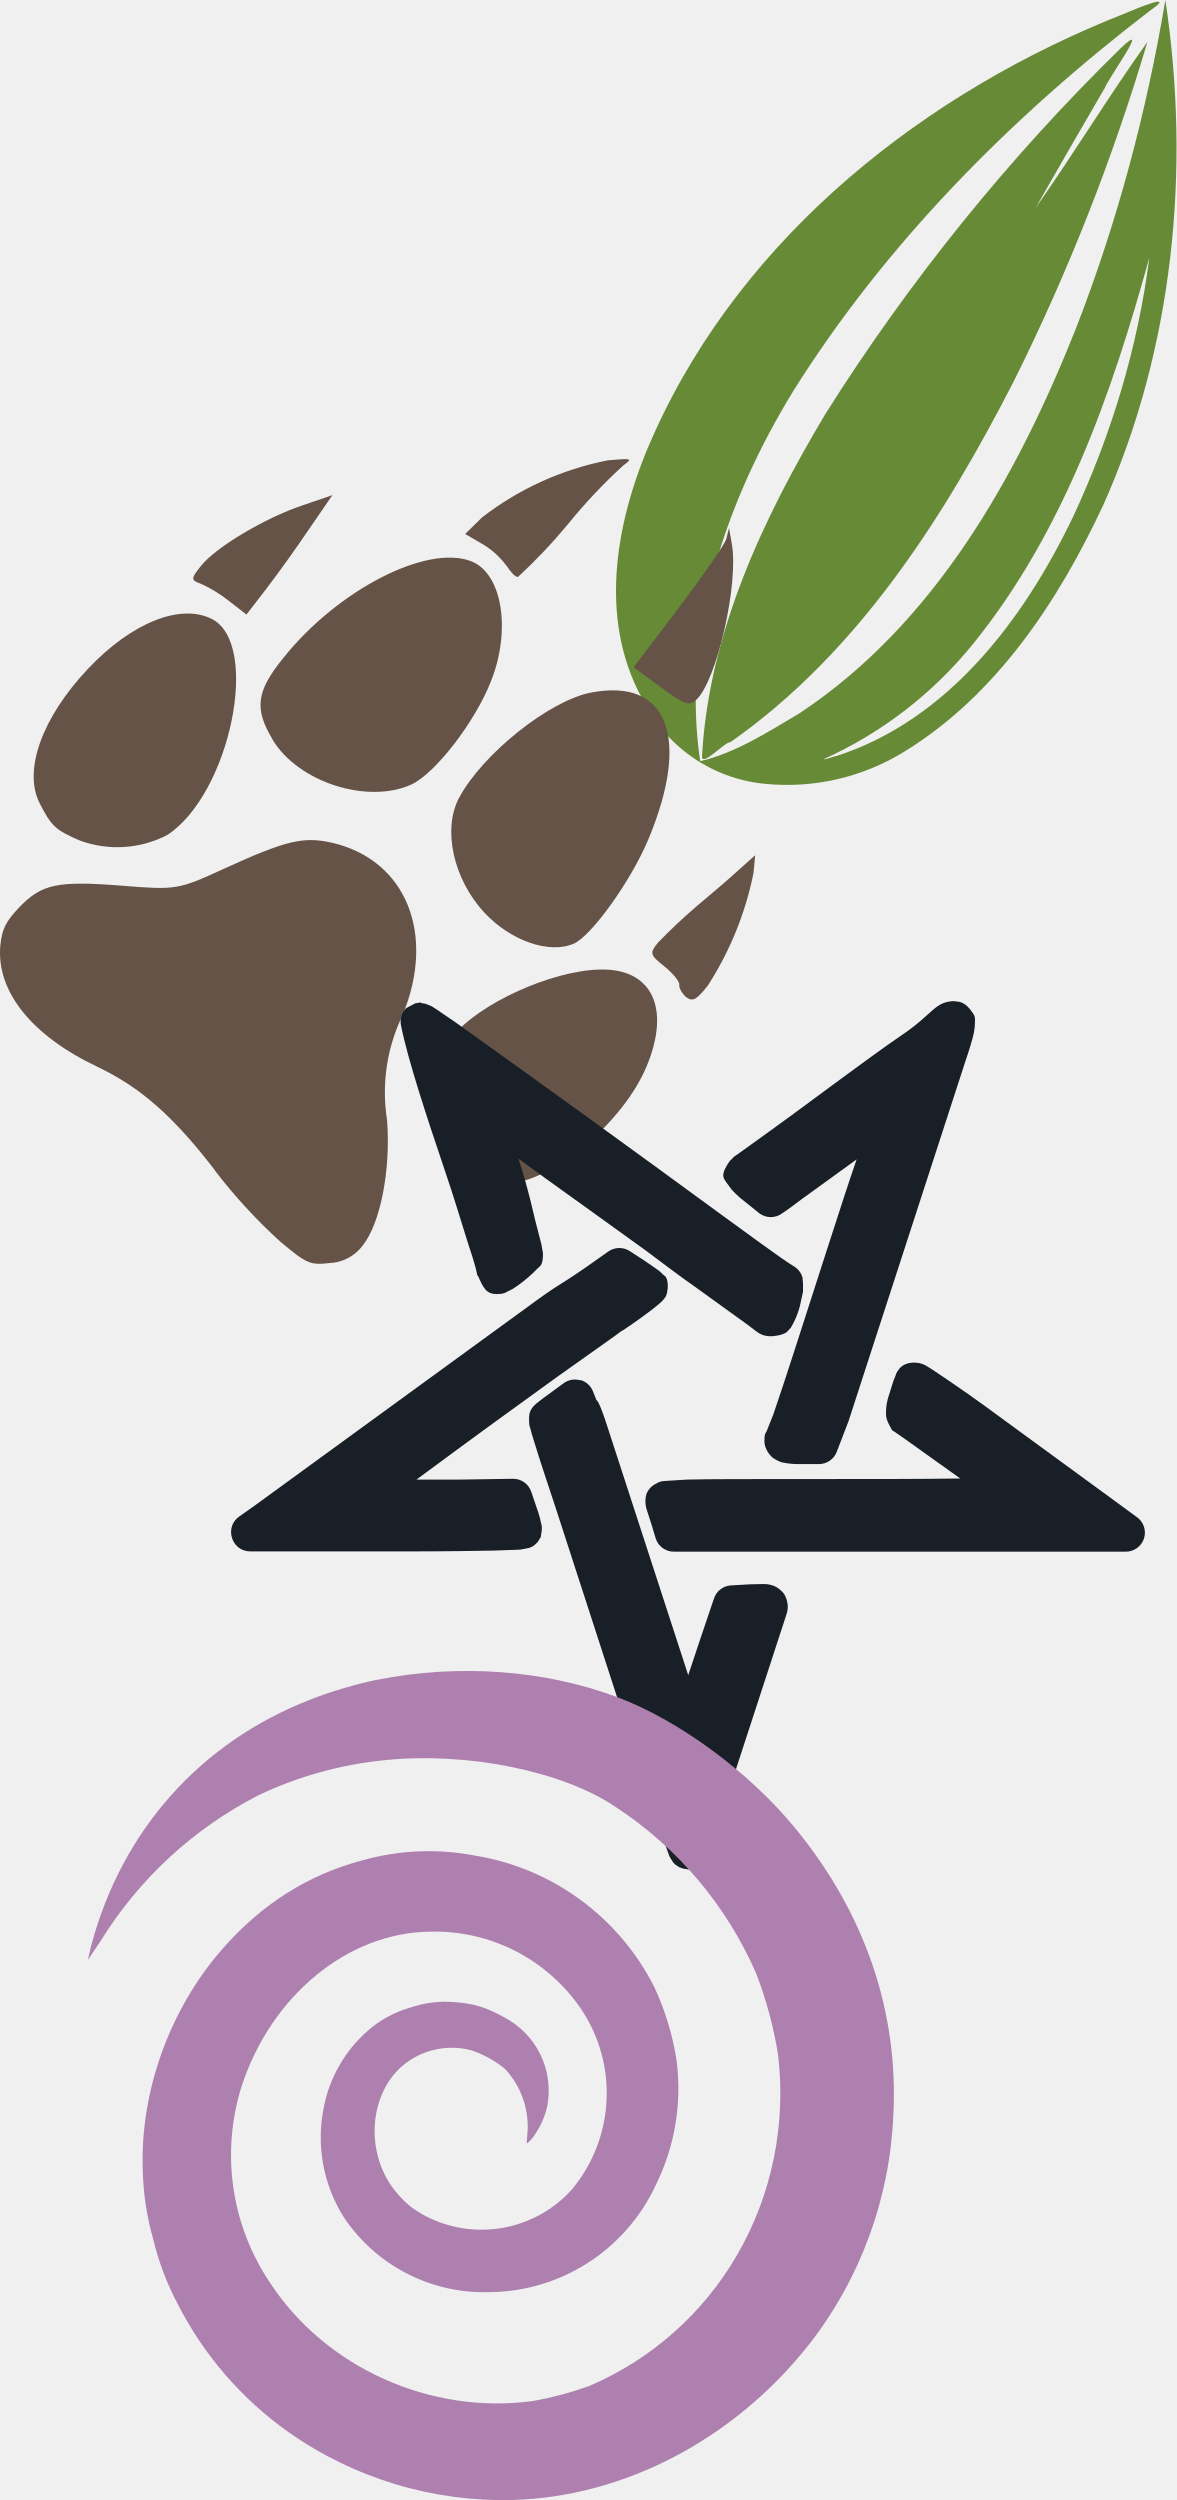
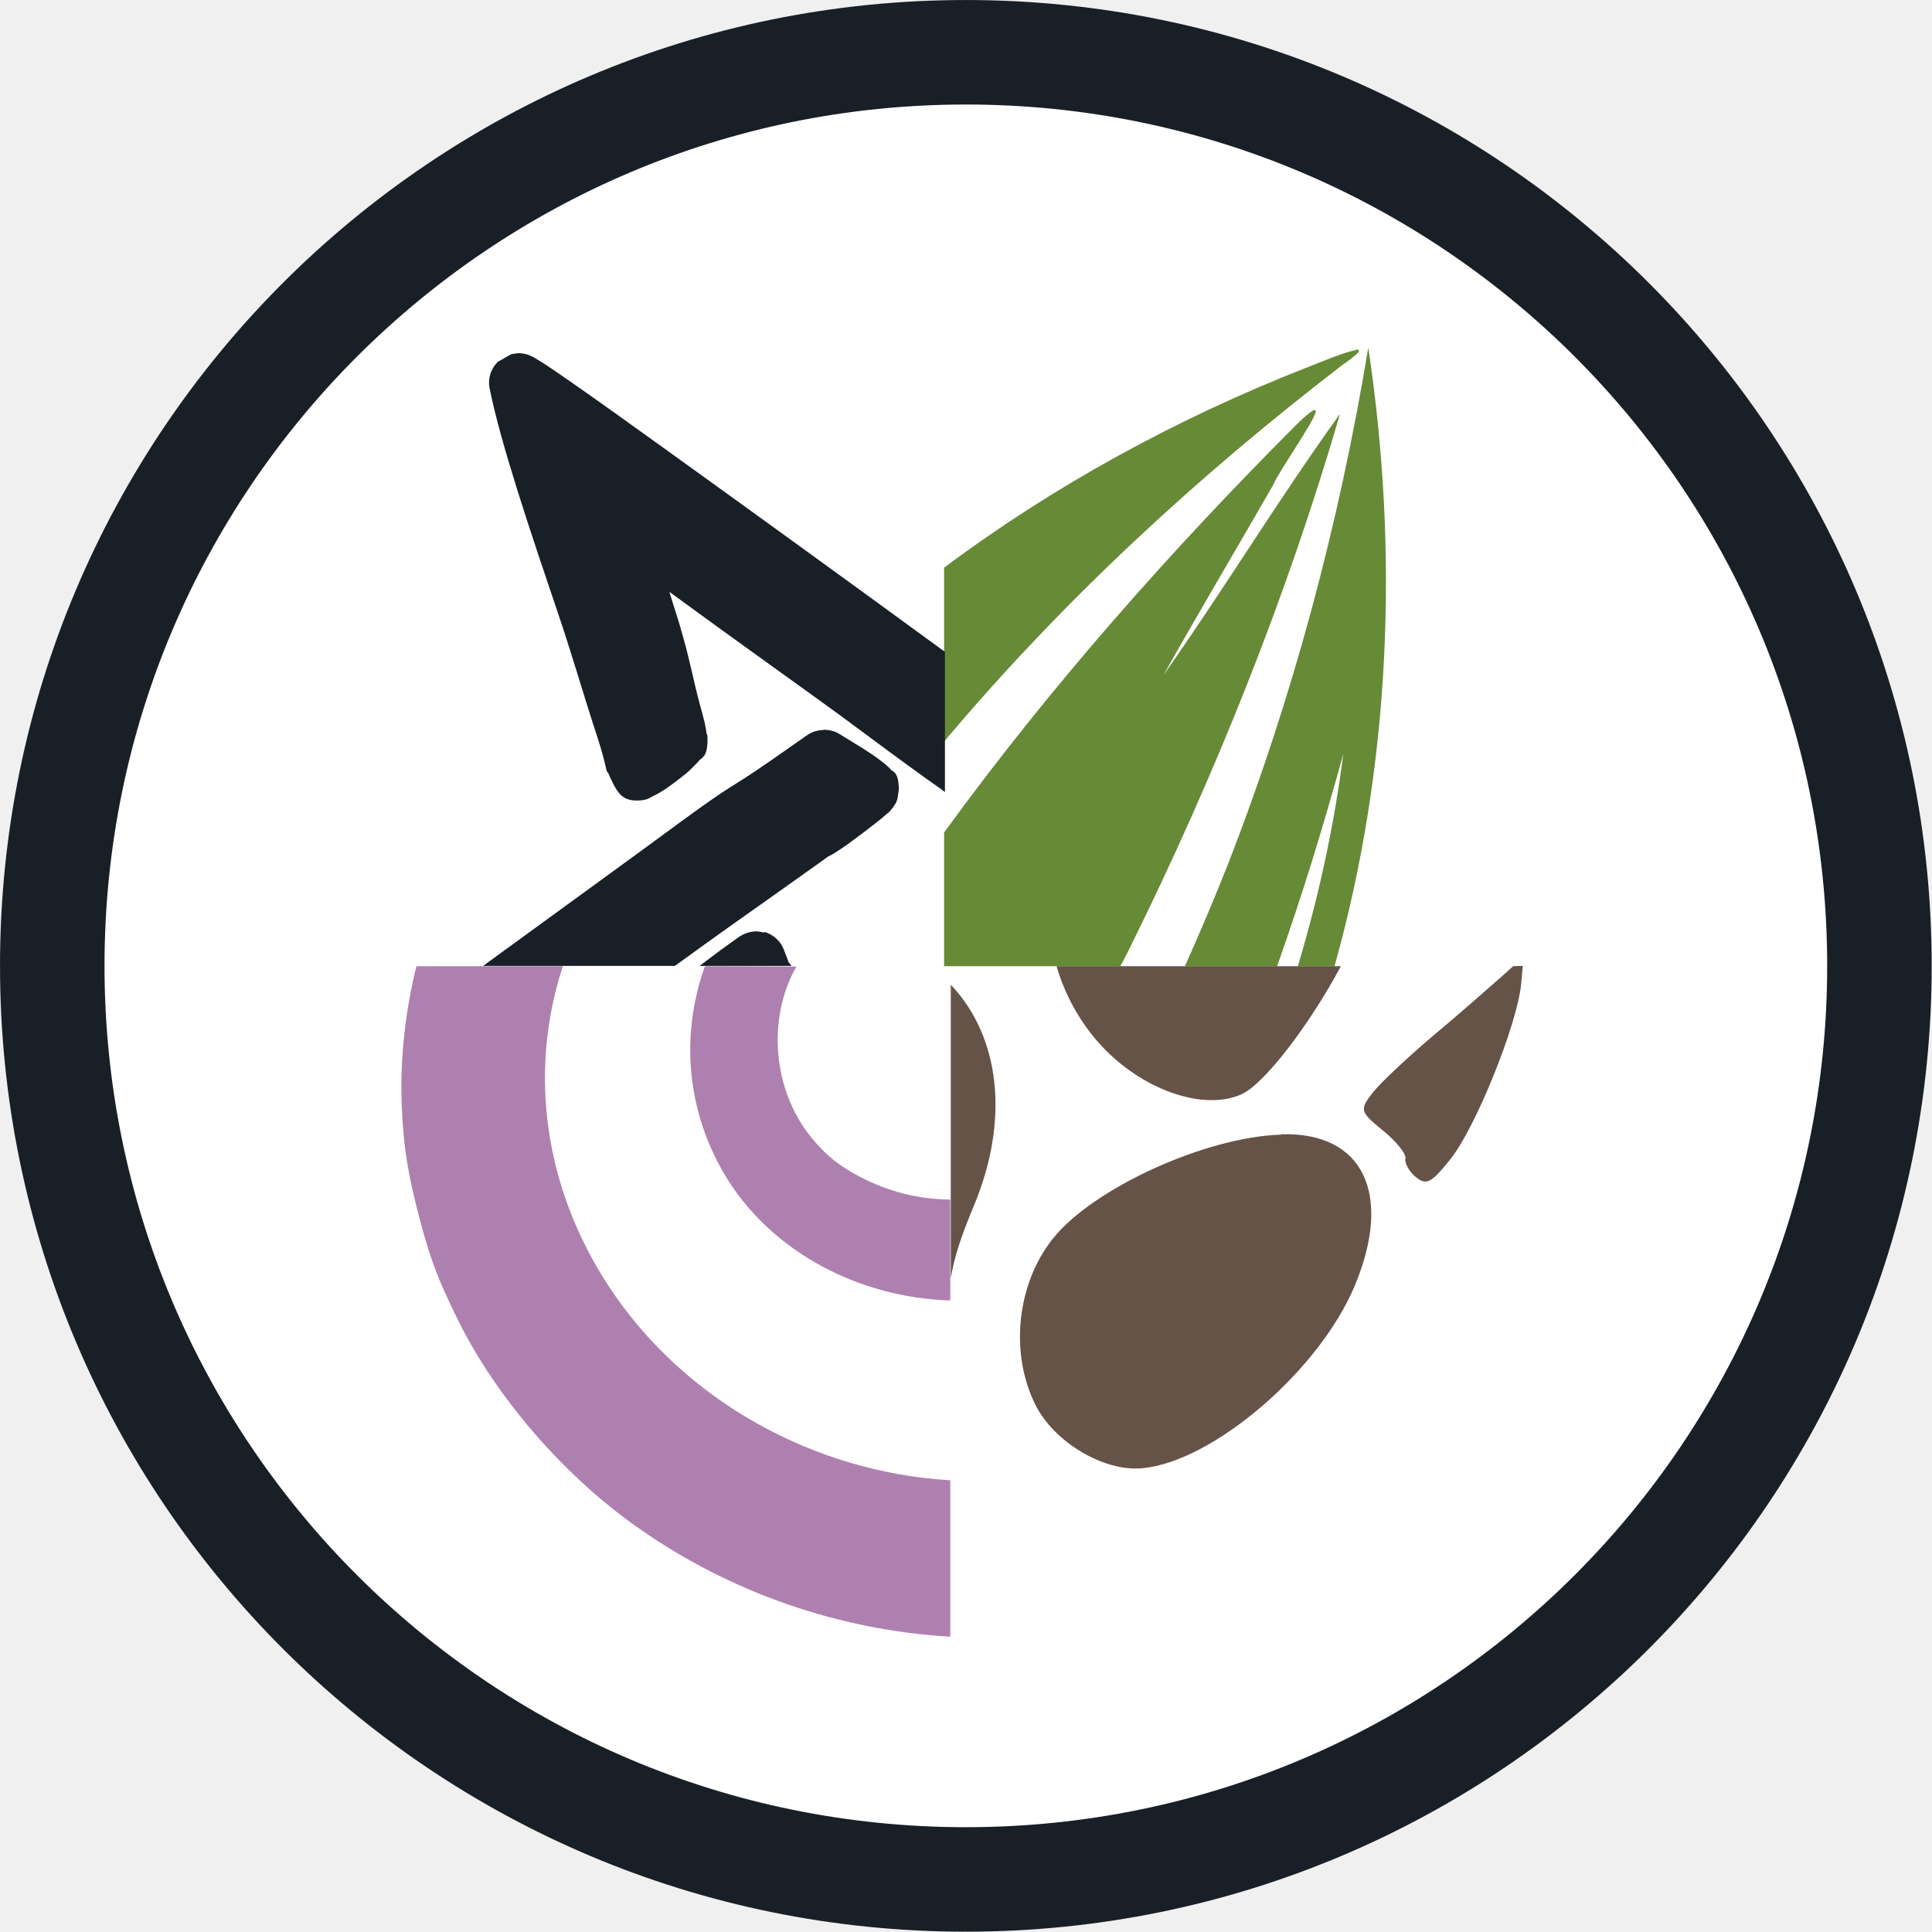
- <svg xmlns="http://www.w3.org/2000/svg" xml:space="preserve" width="16.346" height="9.19mm" viewBox="0 0 4.325 9.19">
-   <path d="M485.837 78.406a.56.56 0 0 1-.446-.309c-.171-.306-.095-.681.044-.984.33-.727.998-1.252 1.729-1.539.04-.017.197-.083.089-.008-.508.39-.967.852-1.308 1.395-.247.403-.414.885-.343 1.362.13-.03.25-.108.365-.176.498-.33.8-.871 1.016-1.414.152-.39.26-.796.329-1.208.094.623.03 1.278-.228 1.856-.165.353-.392.698-.73.906a.82.82 0 0 1-.517.119m.266-.102c.412-.133.69-.504.87-.88.14-.3.238-.622.28-.952-.138.501-.316 1.01-.648 1.42a1.5 1.5 0 0 1-.55.424c.017 0 .032-.01.048-.012m-.494-.004c.026-.451.225-.871.453-1.253a7.4 7.4 0 0 1 1.089-1.348c.108-.102-.042.103-.061.148q-.129.221-.255.442c.141-.2.268-.41.411-.61a7.7 7.7 0 0 1-.49 1.245c-.258.503-.573 1-1.044 1.33-.016-.006-.111.1-.103.046" style="fill:#678a36;fill-opacity:1;stroke-width:.025;stroke-dasharray:none" transform="translate(-483.028 -75.525)" />
-   <path d="M483.819 79.828c-.154-.2-.274-.306-.434-.382-.24-.114-.37-.276-.356-.443.006-.063.02-.09.07-.143.083-.086.141-.098.38-.079.196.016.206.014.371-.062.23-.105.293-.12.399-.096.272.063.383.336.258.636a.65.65 0 0 0-.056.384c.014.184-.025.38-.09.461a.16.16 0 0 1-.122.064c-.071.008-.083.003-.181-.079a2 2 0 0 1-.24-.261zm.833-.102a.38.38 0 0 1 .041-.392c.095-.119.36-.24.538-.245.193-.006.264.14.174.356-.083.2-.335.416-.502.43-.09.008-.207-.061-.25-.149m-1.48-1.25c-.06-.12.01-.314.178-.492.16-.17.34-.242.455-.184.182.09.068.645-.164.795a.4.4 0 0 1-.32.02c-.09-.039-.105-.052-.149-.139m.857-.233c-.068-.113-.06-.177.04-.3.2-.25.527-.418.69-.355.114.044.148.252.073.441-.06.152-.205.339-.293.38-.162.073-.416-.009-.51-.165zm.778.636c-.114-.123-.154-.307-.092-.422.086-.16.33-.356.484-.386.282-.055.368.164.212.538-.064.154-.21.357-.275.385-.09.039-.233-.011-.329-.115m.717.266c.002-.011-.023-.042-.054-.067-.054-.043-.056-.049-.024-.088a2 2 0 0 1 .14-.132c.06-.05.132-.112.162-.14l.055-.049-.006.065a1.2 1.2 0 0 1-.168.414c-.043.054-.056.06-.08.042-.015-.013-.026-.033-.025-.044zm-1.758-1.54c.055-.069.235-.176.372-.222l.111-.038-.09.131a5 5 0 0 1-.158.22l-.068.088-.063-.049a.5.5 0 0 0-.104-.064c-.038-.013-.038-.019 0-.066m1.123 0a.3.3 0 0 0-.088-.08l-.064-.037.062-.061a1.1 1.1 0 0 1 .463-.21c.089-.008.092-.007.055.02a2 2 0 0 0-.204.217 2 2 0 0 1-.182.192c-.01 0-.028-.019-.042-.042zm.632.156c.09-.12.17-.234.176-.255l.01-.04.01.057c.027.144-.055.506-.131.575-.026.023-.041.018-.13-.047l-.1-.073z" style="fill:#655347;fill-opacity:1;stroke-width:.07" transform="translate(-483.028 -75.525)" />
-   <path d="M486.539 79.205c-.076.001-.078.045-.193.123-.07.047-.184.132-.258.186-.072.054-.217.16-.322.235-.053.039-.032.02-.048.037q-.007.005-.015.018c-.03.05-.014.052.013.092l.015.016q.016.016.04.034l.047.038a.07.07 0 0 0 .087 0s.007-.003.069-.05l.203-.147c-.03.087-.06.18-.112.341-.071.22-.157.49-.194.596l-.016.04-.009.023c-.003.007-.008.005-.008.036 0 .026.019.053.034.063q.022.014.037.016a.3.3 0 0 0 .065.005h.065a.07.07 0 0 0 .065-.045l.043-.112.001-.003.427-1.315q.024-.07.033-.11a.2.2 0 0 0 .004-.04c0-.009.003-.02-.01-.036-.022-.032-.04-.04-.066-.04zm-1.964.005-.02.003-.034.018a.07.07 0 0 0-.019.063c.026.13.097.343.162.536.033.096.063.198.085.267q.018.053.027.087c.006.021.008.043.008.028.02.047.031.07.07.07.026 0 .031-.005.039-.009l.02-.01a.5.5 0 0 0 .075-.059l.017-.017c.006-.007.019-.008.019-.05 0-.014-.002-.013-.002-.016l-.001-.006-.003-.017-.013-.05c-.011-.04-.024-.102-.039-.156-.012-.045-.02-.068-.032-.108.081.06.19.138.246.178l.222.16c.066.05.147.11.182.134l.198.143c.039.03.03.024.051.034a.1.1 0 0 0 .049.002.1.1 0 0 0 .037-.012l.016-.017a.3.3 0 0 0 .033-.078l.012-.055v-.03l-.002-.022a.07.07 0 0 0-.03-.04c-.023-.015-.01-.002-.267-.19a101 101 0 0 0-.98-.709l-.066-.045-.02-.013-.01-.004-.012-.005-.017-.003zm.768.914a.07.07 0 0 0-.078.001l-.088.062c-.107.074-.083.049-.216.147l-1 .728-.054.038c-.056.04-.027.128.041.128h.582c.16 0 .236-.002.312-.003l.086-.003q.014 0 .026-.003l.015-.003q.005 0 .018-.007.007-.004.018-.016l.011-.018.004-.027c0-.019-.002-.019-.003-.024l-.004-.018q-.005-.02-.014-.044l-.018-.053a.07.07 0 0 0-.067-.048l-.195.003h-.16l.08-.059c.075-.056.332-.243.435-.317l.217-.154c.026-.02.023-.017.026-.018a2 2 0 0 0 .112-.08l.022-.018.01-.009.008-.009.007-.01.004-.012.003-.021c0-.043-.014-.042-.018-.047l-.01-.01-.016-.012-.042-.029zm1.087.42c-.024-.014-.07-.016-.094.01-.016.02-.013.022-.016.028l-.008.02-.015.048a.2.2 0 0 0-.012.07q-.001.021.014.047c.017.027-.012-.001.049.043l.21.15h-.006c-.13.002-.31.002-.507.002-.268 0-.412 0-.492.002l-.08.005c-.01.001-.018 0-.037.012a.07.07 0 0 0-.032.037.1.1 0 0 0 0 .052l.019.059.015.05a.07.07 0 0 0 .067.05h1.66a.07.07 0 0 0 .041-.128l-.127-.093-.36-.263a6 6 0 0 0-.266-.187zm-1.269.055a.07.07 0 0 0-.06.01l-.045.033q-.038.027-.057.043c-.024.02-.025.038-.026.048v.019q0 .013.004.022.005.021.017.058c.015.05.041.128.08.246l.358 1.104q.022.072.04.12l.014.039q.002.008.007.015l.007.011q.002.005.01.012l.015.01.014.005.019.003c.027 0 .04-.011.047-.017q.01-.009.012-.013l.01-.014q.003-.011.01-.023l.019-.058c.011-.04.054-.172.093-.291l.168-.515c.002-.008.007-.015.007-.037a.1.1 0 0 0-.013-.044.1.1 0 0 0-.037-.03c-.022-.008-.033-.007-.046-.007l-.043.001-.07.004a.07.07 0 0 0-.063.05l-.045.133-.049.147-.294-.904c-.035-.11-.043-.108-.043-.106l-.013-.033a.07.07 0 0 0-.046-.042z" style="fill:#191f27;fill-opacity:1;stroke-width:.046" transform="translate(-483.028 -75.525)" />
-   <path d="M484.414 81.7c.302-.06.617-.036.884.064.226.085.484.275.652.48.257.312.382.676.362 1.057a1.47 1.47 0 0 1-.308.84c-.274.349-.68.563-1.092.574a1.37 1.37 0 0 1-.823-.249 1.3 1.3 0 0 1-.408-.472 1 1 0 0 1-.089-.235 1 1 0 0 1-.039-.25c-.012-.29.097-.597.293-.82q.215-.246.513-.325a.9.9 0 0 1 .414-.018.9.9 0 0 1 .66.483 1 1 0 0 1 .082.269.8.8 0 0 1-.077.461.68.68 0 0 1-.611.392.62.62 0 0 1-.533-.272.55.55 0 0 1-.075-.411.5.5 0 0 1 .16-.277.4.4 0 0 1 .154-.085.4.4 0 0 1 .168-.021c.07.005.116.02.179.055a.304.304 0 0 1 .16.326.3.3 0 0 1-.06.125q-.014.014-.016.013l.002-.027a.31.31 0 0 0-.082-.247.4.4 0 0 0-.12-.067.28.28 0 0 0-.254.054c-.131.11-.141.336-.02.473.03.035.056.056.1.08.18.095.403.056.54-.096a.554.554 0 0 0 .034-.664.65.65 0 0 0-.558-.284c-.3.004-.582.236-.69.569a.84.84 0 0 0 .105.722c.205.313.592.486.968.434a1.3 1.3 0 0 0 .205-.055 1.15 1.15 0 0 0 .545-.484c.127-.22.18-.478.149-.736a1.5 1.5 0 0 0-.08-.296 1.4 1.4 0 0 0-.516-.612c-.195-.132-.543-.203-.845-.173a1.4 1.4 0 0 0-.47.13 1.47 1.47 0 0 0-.579.535l-.047.07.012-.052c.113-.424.4-.747.805-.905.075-.03.178-.06.246-.073" style="fill:#ae80b0;fill-opacity:1;stroke:none;stroke-width:.017" transform="translate(-483.028 -75.525)" />
+ <svg xmlns="http://www.w3.org/2000/svg" width="5.953mm" height="5.953mm" viewBox="0 0 5.953 5.953" version="1.1" id="svg1">
+   <defs id="defs1" />
+   <g id="layer1" transform="translate(-19.84366,-38.1)">
+     <g id="g28" transform="translate(-1254.39,-109.405)">
+       <g id="g395-0-8" transform="translate(789.4627,9.239051)">
+         <circle style="fill:#ffffff;fill-opacity:1;stroke:#191f27;stroke-width:0.322;stroke-linecap:round;stroke-miterlimit:3.3;stroke-dasharray:none;stroke-opacity:1" id="circle394-1-8" cx="487.747" cy="141.242" r="2.815" />
+         <path id="path394-2-0" style="fill:#678a36;fill-opacity:1;stroke-width:0.033;stroke-dasharray:none" d="m 488.987,139.337 c -0.09,0.544 -0.233,1.081 -0.434,1.596 -0.041,0.104 -0.085,0.207 -0.131,0.31 h 0.284 c 0.077,-0.216 0.144,-0.436 0.204,-0.654 -0.028,0.221 -0.076,0.44 -0.14,0.654 h 0.113 c 0.173,-0.617 0.199,-1.274 0.104,-1.906 z m -0.038,0.008 c -0.03,0.003 -0.124,0.043 -0.158,0.056 -0.392,0.154 -0.771,0.36 -1.111,0.614 v 0.536 c 0.363,-0.432 0.781,-0.818 1.228,-1.161 0.031,-0.022 0.046,-0.034 0.05,-0.041 v -5.2e-4 c 6e-5,-2e-4 5e-4,-0.001 5.2e-4,-0.002 v -5.2e-4 -5.2e-4 l -5.2e-4,-5.1e-4 v -5.2e-4 h -5.1e-4 l -5.2e-4,-5.2e-4 h -5.2e-4 c -0.002,-4.4e-4 -0.005,-8.5e-4 -0.008,-5.1e-4 z m -0.128,0.184 c -0.007,0.002 -0.021,0.013 -0.047,0.037 -0.394,0.394 -0.766,0.814 -1.094,1.265 v 0.412 h 0.543 c 0.01,-0.019 0.021,-0.039 0.03,-0.058 0.261,-0.528 0.482,-1.078 0.647,-1.644 -0.189,0.262 -0.357,0.54 -0.544,0.805 0.11,-0.196 0.225,-0.389 0.337,-0.584 0.018,-0.044 0.13,-0.201 0.132,-0.228 -10e-6,-2.6e-4 3e-5,-0.001 0,-0.002 v -5.1e-4 l -5.2e-4,-5.2e-4 v -5.2e-4 h -5.2e-4 v -5.1e-4 h -5.1e-4 -5.2e-4 -5.2e-4 c -2.2e-4,-1e-5 -7.8e-4,-4e-5 -10e-4,0 z" />
+       </g>
+       <g id="g317-5-6" transform="translate(789.4627,3.286139)">
+         <path id="path802-4-1" style="fill:#ae80b0;fill-opacity:1;stroke:none;stroke-width:0.023" d="m 486.054,147.196 c -0.035,0.142 -0.051,0.288 -0.045,0.431 0.005,0.126 0.019,0.209 0.053,0.34 0.035,0.133 0.058,0.193 0.12,0.319 0.118,0.239 0.327,0.481 0.556,0.641 0.283,0.199 0.618,0.315 0.961,0.335 v -0.482 c -0.422,-0.025 -0.823,-0.247 -1.053,-0.599 -0.196,-0.299 -0.248,-0.654 -0.142,-0.981 4.1e-4,-0.001 10e-4,-0.003 0.002,-0.004 z m 0.889,0 c -0.012,0.033 -0.022,0.067 -0.029,0.103 -0.041,0.192 -0.004,0.392 0.102,0.559 0.14,0.219 0.4,0.359 0.683,0.368 v -0.311 c -0.096,-5.8e-4 -0.191,-0.024 -0.28,-0.071 -0.06,-0.032 -0.096,-0.06 -0.137,-0.107 -0.132,-0.15 -0.149,-0.379 -0.057,-0.54 z" />
+       </g>
+       <g id="g312-7-9" transform="translate(782.9263,9.239051)">
+         <path id="path914-3-9" style="fill:#655347;fill-opacity:1;stroke-width:0.092" d="m 494.563,141.243 c 0.025,0.087 0.072,0.174 0.138,0.245 0.126,0.136 0.312,0.201 0.429,0.151 0.072,-0.03 0.214,-0.218 0.309,-0.396 z m 1.407,0 -0.039,0.035 c -0.04,0.035 -0.134,0.118 -0.211,0.182 -0.076,0.065 -0.159,0.142 -0.183,0.173 -0.041,0.052 -0.039,0.059 0.03,0.115 0.041,0.033 0.074,0.073 0.071,0.088 h -5.2e-4 c -0.002,0.015 0.013,0.042 0.034,0.058 0.031,0.025 0.047,0.016 0.104,-0.055 0.079,-0.098 0.207,-0.417 0.219,-0.541 l 0.005,-0.056 z m -1.733,0.057 v 0.905 c 0.011,-0.068 0.033,-0.132 0.07,-0.221 0.114,-0.271 0.08,-0.526 -0.07,-0.684 z m 1.018,0.462 c -0.233,0.007 -0.579,0.165 -0.703,0.32 -0.112,0.14 -0.134,0.353 -0.054,0.513 0.057,0.114 0.21,0.206 0.328,0.195 0.218,-0.019 0.547,-0.301 0.656,-0.563 0.118,-0.283 0.025,-0.474 -0.227,-0.466 z" />
+       </g>
+       <g id="g391-5-7" transform="translate(782.9263,3.286139)">
+         <path id="path391-2-2" style="fill:#191f27;fill-opacity:1;stroke-width:0.059" d="m 492.909,145.307 c -0.005,-2.9e-4 -0.026,0.003 -0.026,0.003 -5e-5,2e-5 -0.042,0.024 -0.042,0.024 -0.021,0.021 -0.031,0.051 -0.025,0.081 0.033,0.167 0.125,0.44 0.209,0.688 0.042,0.124 0.08,0.254 0.109,0.344 0.015,0.045 0.027,0.083 0.034,0.111 0.005,0.019 0.009,0.038 0.01,0.042 h 5.2e-4 v -5.1e-4 c 8e-5,-0.001 0,-0.003 0,-0.005 0.027,0.06 0.04,0.091 0.09,0.091 0.033,0 0.04,-0.008 0.05,-0.013 0.01,-0.005 0.018,-0.009 0.026,-0.014 0.017,-0.01 0.034,-0.023 0.051,-0.036 0.017,-0.013 0.033,-0.025 0.046,-0.039 0.005,-0.006 0.014,-0.013 0.021,-0.022 0.008,-0.009 0.025,-0.01 0.025,-0.065 0,-0.013 -0.002,-0.016 -0.003,-0.018 l -5.2e-4,-5.2e-4 v -5.1e-4 c -2e-5,-1.8e-4 0,-8.3e-4 0,-0.001 -4.9e-4,-0.003 -6.3e-4,-0.006 -10e-4,-0.009 -0.001,-0.006 -0.003,-0.013 -0.004,-0.021 -0.004,-0.017 -0.01,-0.038 -0.017,-0.064 -0.014,-0.051 -0.03,-0.132 -0.05,-0.202 -0.016,-0.058 -0.027,-0.087 -0.042,-0.138 0.105,0.077 0.245,0.178 0.316,0.229 0.071,0.051 0.201,0.144 0.285,0.207 0.086,0.064 0.19,0.14 0.235,0.171 0.004,0.003 0.008,0.006 0.013,0.01 v -0.432 c -0.327,-0.239 -0.626,-0.455 -0.851,-0.617 -0.125,-0.09 -0.227,-0.163 -0.299,-0.213 -0.036,-0.025 -0.065,-0.045 -0.085,-0.058 -0.01,-0.006 -0.018,-0.011 -0.026,-0.016 l -5.2e-4,-5.1e-4 h -5.2e-4 c -0.003,-0.001 -0.004,-0.004 -0.011,-0.006 -0.003,-0.001 -0.005,-0.003 -0.015,-0.006 -0.004,-0.001 -0.01,-0.003 -0.023,-0.004 z m 0.937,1.161 c -0.017,2.4e-4 -0.035,0.005 -0.05,0.015 l -0.113,0.079 c -0.137,0.095 -0.106,0.063 -0.278,0.189 -0.122,0.09 -0.366,0.267 -0.609,0.444 h 0.591 c 0.065,-0.047 0.123,-0.089 0.164,-0.118 0.066,-0.047 0.208,-0.147 0.279,-0.198 0.034,-0.025 0.029,-0.021 0.033,-0.023 0.004,-0.001 0.024,-0.013 0.058,-0.037 0.033,-0.024 0.063,-0.047 0.086,-0.065 0.012,-0.009 0.021,-0.017 0.029,-0.024 0.004,-0.004 0.008,-0.006 0.013,-0.011 0.003,-0.003 0.004,-0.006 0.01,-0.012 10e-4,-0.003 0.004,-0.006 0.009,-0.014 10e-4,-0.004 0.004,-0.009 0.005,-0.015 10e-4,-0.006 0.004,-0.027 0.004,-0.027 -5.8e-4,-0.051 -0.016,-0.054 -0.023,-0.059 l -5.2e-4,-5.2e-4 c -0.005,-0.006 -0.009,-0.01 -0.013,-0.013 -0.005,-0.006 -0.014,-0.011 -0.021,-0.017 -0.015,-0.012 -0.034,-0.024 -0.054,-0.037 l -0.07,-0.043 c -0.015,-0.01 -0.033,-0.014 -0.05,-0.014 z m -0.214,0.621 c -0.017,9.8e-4 -0.033,0.007 -0.048,0.017 l -0.057,0.041 c -0.027,0.02 -0.047,0.035 -0.064,0.048 h 0.283 c -0.003,-0.005 -0.005,-0.007 -0.006,-0.008 l -5.2e-4,-5.2e-4 h -5.1e-4 -5.2e-4 l -0.016,-0.042 c -0.01,-0.026 -0.032,-0.046 -0.059,-0.054 l -0.002,0.002 c -0.01,-0.003 -0.021,-0.004 -0.031,-0.004 z" />
+       </g>
+     </g>
+   </g>
</svg>
